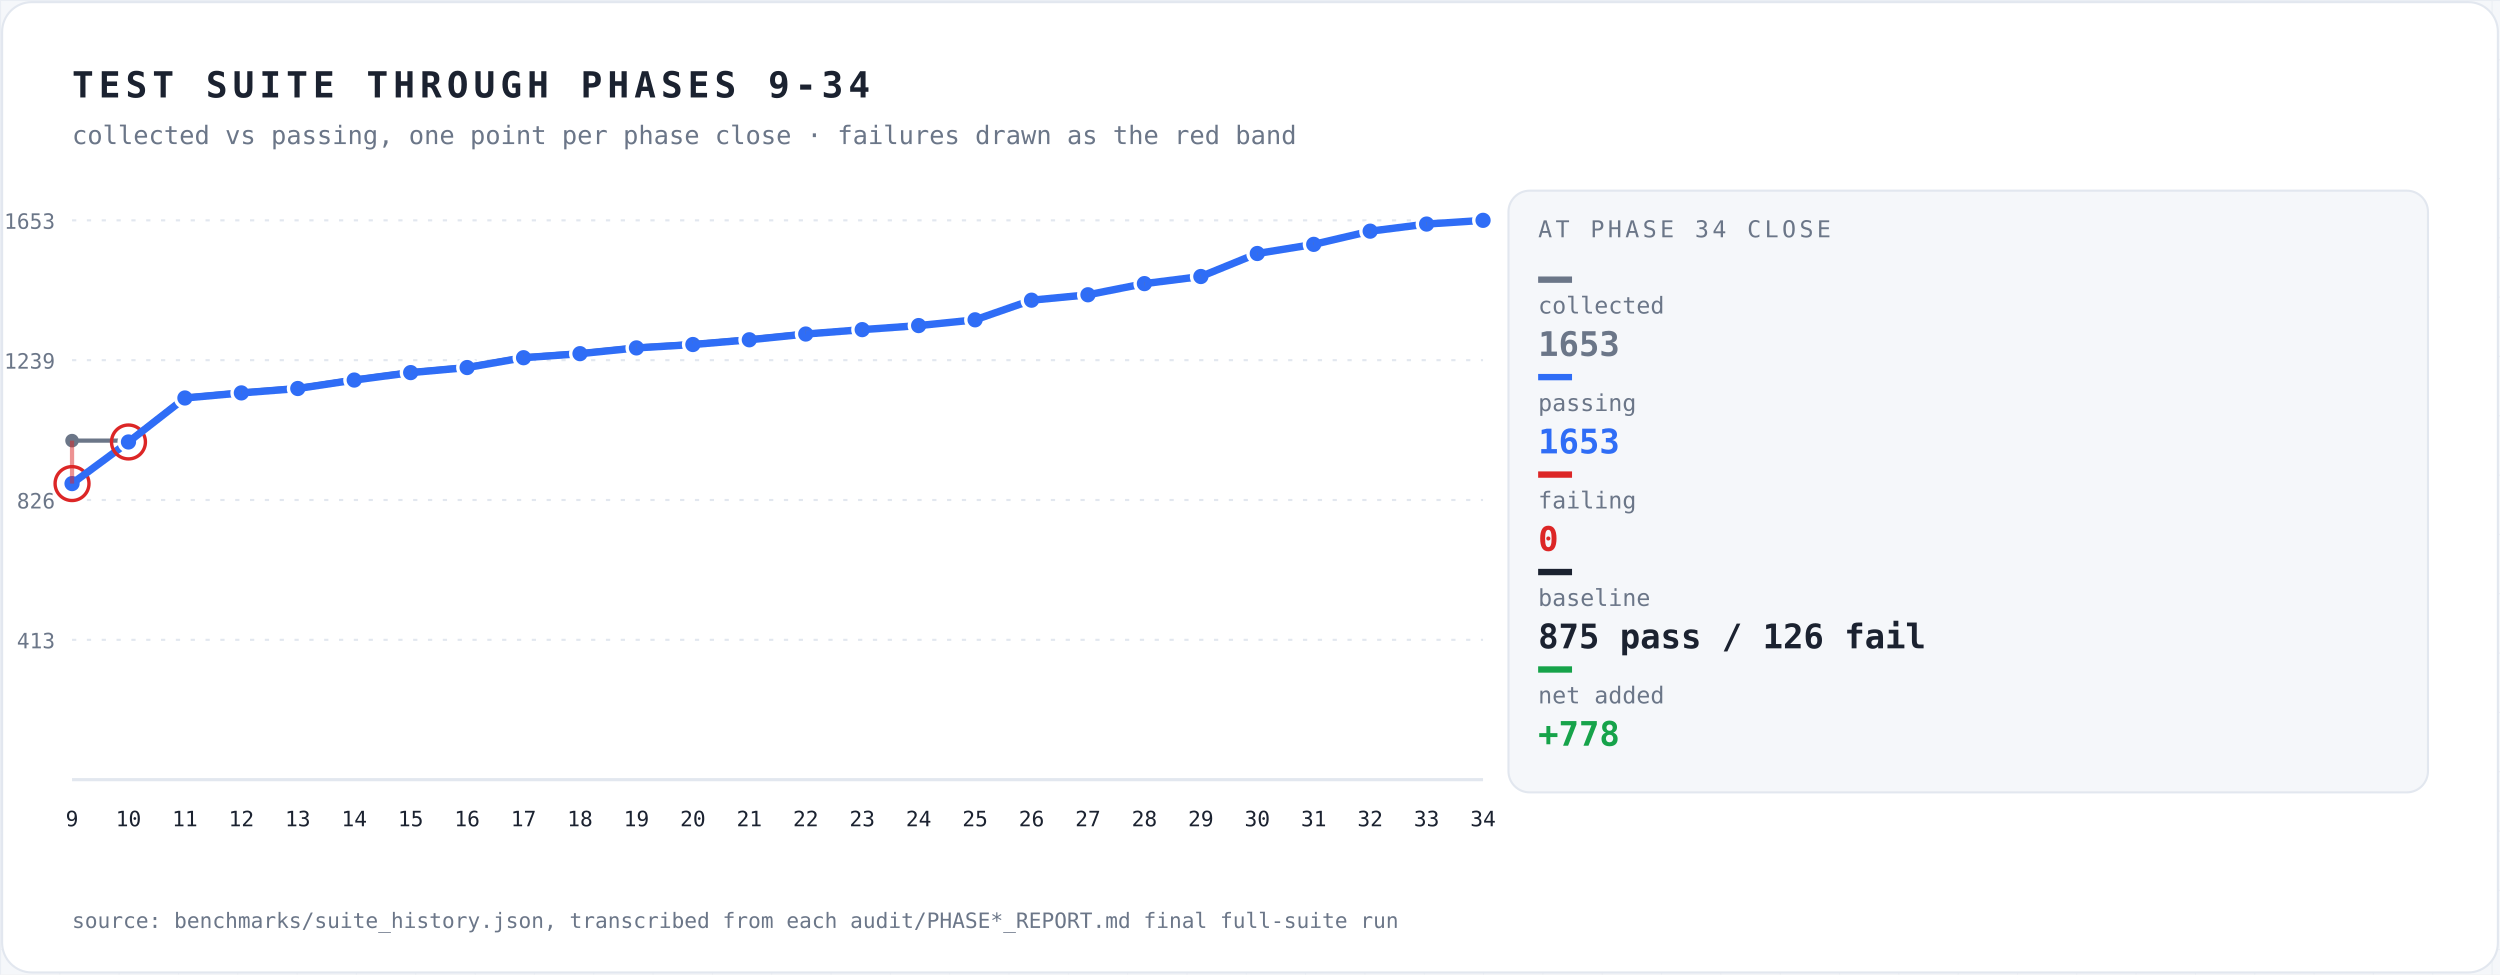
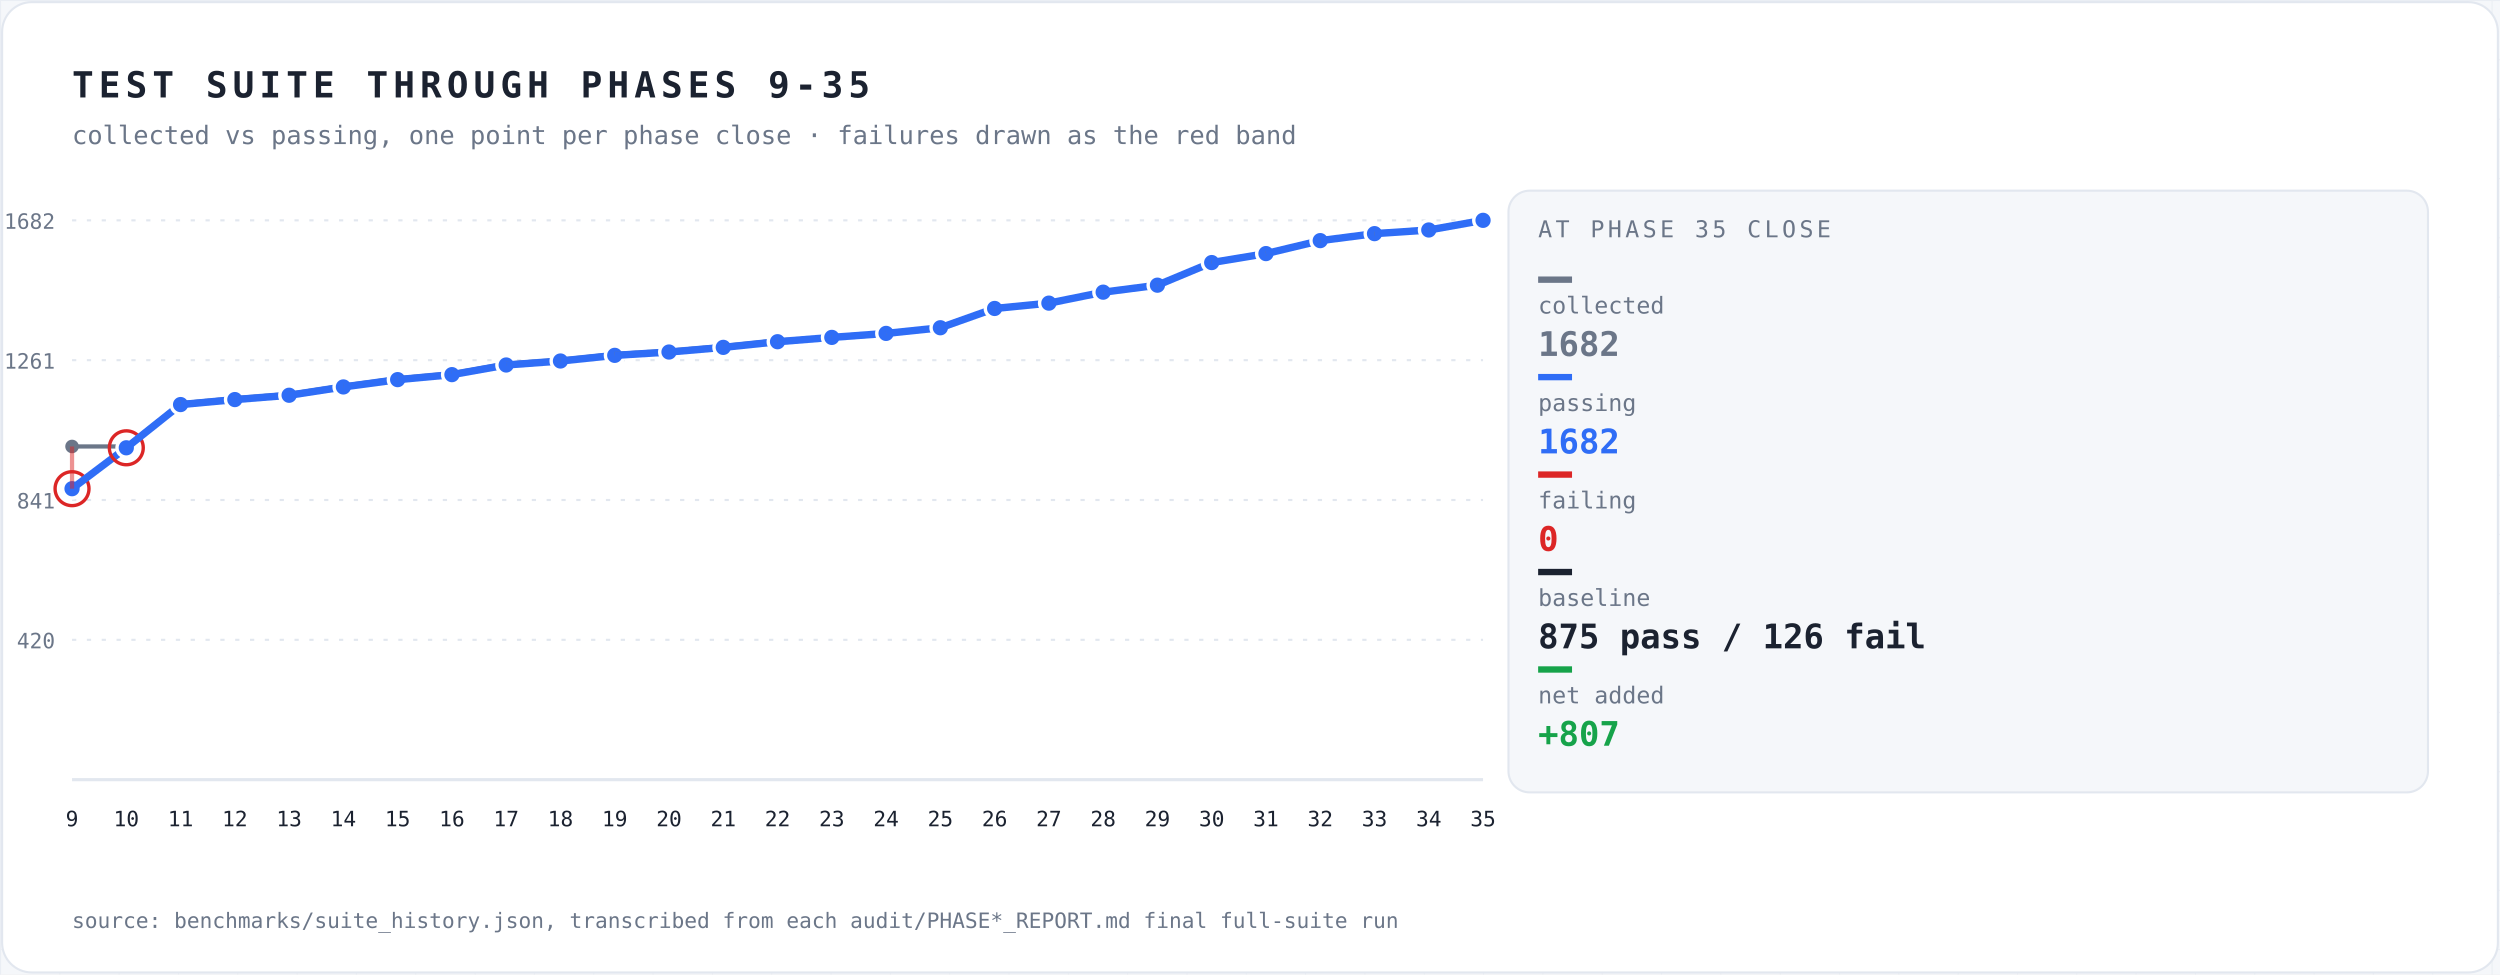
- <svg xmlns="http://www.w3.org/2000/svg" width="1180" height="460" viewBox="0 0 1180 460" role="img" aria-label="TEST SUITE THROUGH PHASES 9-34: collected vs passing, one point per phase close · failures drawn as the red band">
+ <svg xmlns="http://www.w3.org/2000/svg" width="1180" height="460" viewBox="0 0 1180 460" role="img" aria-label="TEST SUITE THROUGH PHASES 9-35: collected vs passing, one point per phase close · failures drawn as the red band">
  <defs>
    <pattern id="grid" width="28" height="28" patternUnits="userSpaceOnUse">
      <path d="M28 0H0v28" fill="none" stroke="#e2e7ef" stroke-width="1" />
    </pattern>
  </defs>
  <rect width="100%" height="100%" fill="#f5f7fa" />
  <rect width="100%" height="100%" fill="url(#grid)" opacity=".55" />
  <rect x="1" y="1" width="1178" height="458" rx="14" fill="#ffffff" stroke="#e2e7ef" />
-   <text x="34" y="46" font-family="ui-monospace, 'SF Mono', Menlo, Consolas, monospace" font-size="17" font-weight="700" letter-spacing="2.4" fill="#1b2230">TEST SUITE THROUGH PHASES 9-34</text>
+   <text x="34" y="46" font-family="ui-monospace, 'SF Mono', Menlo, Consolas, monospace" font-size="17" font-weight="700" letter-spacing="2.4" fill="#1b2230">TEST SUITE THROUGH PHASES 9-35</text>
  <text x="34" y="68" font-family="ui-monospace, 'SF Mono', Menlo, Consolas, monospace" font-size="12" fill="#6b7688">collected vs passing, one point per phase close · failures drawn as the red band</text>
  <line x1="34" y1="368" x2="700" y2="368" stroke="#e2e7ef" stroke-width="1.5" />
  <line x1="34" y1="302.0" x2="700" y2="302.0" stroke="#e2e7ef" stroke-dasharray="2 5" />
-   <text x="26" y="306.0" text-anchor="end" font-family="ui-monospace, 'SF Mono', Menlo, Consolas, monospace" font-size="10" fill="#6b7688">413</text>
+   <text x="26" y="306.0" text-anchor="end" font-family="ui-monospace, 'SF Mono', Menlo, Consolas, monospace" font-size="10" fill="#6b7688">420</text>
  <line x1="34" y1="236.0" x2="700" y2="236.0" stroke="#e2e7ef" stroke-dasharray="2 5" />
-   <text x="26" y="240.0" text-anchor="end" font-family="ui-monospace, 'SF Mono', Menlo, Consolas, monospace" font-size="10" fill="#6b7688">826</text>
+   <text x="26" y="240.0" text-anchor="end" font-family="ui-monospace, 'SF Mono', Menlo, Consolas, monospace" font-size="10" fill="#6b7688">841</text>
  <line x1="34" y1="170.0" x2="700" y2="170.0" stroke="#e2e7ef" stroke-dasharray="2 5" />
-   <text x="26" y="174.0" text-anchor="end" font-family="ui-monospace, 'SF Mono', Menlo, Consolas, monospace" font-size="10" fill="#6b7688">1239</text>
+   <text x="26" y="174.0" text-anchor="end" font-family="ui-monospace, 'SF Mono', Menlo, Consolas, monospace" font-size="10" fill="#6b7688">1261</text>
  <line x1="34" y1="104.0" x2="700" y2="104.0" stroke="#e2e7ef" stroke-dasharray="2 5" />
-   <text x="26" y="108.0" text-anchor="end" font-family="ui-monospace, 'SF Mono', Menlo, Consolas, monospace" font-size="10" fill="#6b7688">1653</text>
-   <circle cx="34.0" cy="207.971" r="3.2" fill="#6b7688" />
-   <circle cx="34.0" cy="228.254" r="4.4" fill="#2f6df6" stroke="#ffffff" stroke-width="1.6" />
-   <circle cx="34.0" cy="228.254" r="8" fill="none" stroke="#dc2626" stroke-width="1.6" />
+   <text x="26" y="108.0" text-anchor="end" font-family="ui-monospace, 'SF Mono', Menlo, Consolas, monospace" font-size="10" fill="#6b7688">1682</text>
+   <circle cx="34.0" cy="210.73" r="3.2" fill="#6b7688" />
+   <circle cx="34.0" cy="230.663" r="4.4" fill="#2f6df6" stroke="#ffffff" stroke-width="1.6" />
+   <circle cx="34.0" cy="230.663" r="8" fill="none" stroke="#dc2626" stroke-width="1.6" />
  <text x="34.0" y="390" text-anchor="middle" font-family="ui-monospace, 'SF Mono', Menlo, Consolas, monospace" font-size="10" fill="#1b2230">9</text>
-   <line x1="34.0" y1="207.971" x2="60.64" y2="207.971" stroke="#6b7688" stroke-width="2" />
-   <line x1="34.0" y1="228.254" x2="60.64" y2="208.61" stroke="#2f6df6" stroke-width="3.5" />
-   <line x1="34.0" y1="207.971" x2="34.0" y2="228.254" stroke="#dc2626" stroke-width="2" opacity=".5" />
-   <circle cx="60.64" cy="207.971" r="3.2" fill="#6b7688" />
-   <circle cx="60.64" cy="208.61" r="4.4" fill="#2f6df6" stroke="#ffffff" stroke-width="1.6" />
-   <circle cx="60.64" cy="208.61" r="8" fill="none" stroke="#dc2626" stroke-width="1.6" />
-   <text x="60.64" y="390" text-anchor="middle" font-family="ui-monospace, 'SF Mono', Menlo, Consolas, monospace" font-size="10" fill="#1b2230">10</text>
-   <line x1="60.64" y1="207.971" x2="87.28" y2="187.209" stroke="#6b7688" stroke-width="2" />
-   <line x1="60.64" y1="208.61" x2="87.28" y2="187.848" stroke="#2f6df6" stroke-width="3.5" />
-   <circle cx="87.28" cy="187.209" r="3.2" fill="#6b7688" />
-   <circle cx="87.28" cy="187.848" r="4.4" fill="#2f6df6" stroke="#ffffff" stroke-width="1.6" />
-   <text x="87.28" y="390" text-anchor="middle" font-family="ui-monospace, 'SF Mono', Menlo, Consolas, monospace" font-size="10" fill="#1b2230">11</text>
-   <line x1="87.28" y1="187.209" x2="113.92" y2="184.813" stroke="#6b7688" stroke-width="2" />
-   <line x1="87.28" y1="187.848" x2="113.92" y2="185.452" stroke="#2f6df6" stroke-width="3.5" />
-   <circle cx="113.92" cy="184.813" r="3.2" fill="#6b7688" />
-   <circle cx="113.92" cy="185.452" r="4.4" fill="#2f6df6" stroke="#ffffff" stroke-width="1.6" />
-   <text x="113.92" y="390" text-anchor="middle" font-family="ui-monospace, 'SF Mono', Menlo, Consolas, monospace" font-size="10" fill="#1b2230">12</text>
-   <line x1="113.92" y1="184.813" x2="140.56" y2="182.737" stroke="#6b7688" stroke-width="2" />
-   <line x1="113.92" y1="185.452" x2="140.56" y2="183.376" stroke="#2f6df6" stroke-width="3.5" />
-   <circle cx="140.56" cy="182.737" r="3.2" fill="#6b7688" />
-   <circle cx="140.56" cy="183.376" r="4.4" fill="#2f6df6" stroke="#ffffff" stroke-width="1.6" />
-   <text x="140.56" y="390" text-anchor="middle" font-family="ui-monospace, 'SF Mono', Menlo, Consolas, monospace" font-size="10" fill="#1b2230">13</text>
-   <line x1="140.56" y1="182.737" x2="167.2" y2="178.744" stroke="#6b7688" stroke-width="2" />
-   <line x1="140.56" y1="183.376" x2="167.2" y2="179.383" stroke="#2f6df6" stroke-width="3.5" />
-   <circle cx="167.2" cy="178.744" r="3.2" fill="#6b7688" />
-   <circle cx="167.2" cy="179.383" r="4.4" fill="#2f6df6" stroke="#ffffff" stroke-width="1.6" />
-   <text x="167.2" y="390" text-anchor="middle" font-family="ui-monospace, 'SF Mono', Menlo, Consolas, monospace" font-size="10" fill="#1b2230">14</text>
-   <line x1="167.2" y1="178.744" x2="193.84" y2="175.23" stroke="#6b7688" stroke-width="2" />
-   <line x1="167.2" y1="179.383" x2="193.84" y2="175.869" stroke="#2f6df6" stroke-width="3.5" />
-   <circle cx="193.84" cy="175.23" r="3.2" fill="#6b7688" />
-   <circle cx="193.84" cy="175.869" r="4.4" fill="#2f6df6" stroke="#ffffff" stroke-width="1.6" />
-   <text x="193.84" y="390" text-anchor="middle" font-family="ui-monospace, 'SF Mono', Menlo, Consolas, monospace" font-size="10" fill="#1b2230">15</text>
-   <line x1="193.84" y1="175.23" x2="220.48" y2="172.835" stroke="#6b7688" stroke-width="2" />
-   <line x1="193.84" y1="175.869" x2="220.48" y2="173.474" stroke="#2f6df6" stroke-width="3.5" />
-   <circle cx="220.48" cy="172.835" r="3.2" fill="#6b7688" />
-   <circle cx="220.48" cy="173.474" r="4.4" fill="#2f6df6" stroke="#ffffff" stroke-width="1.6" />
-   <text x="220.48" y="390" text-anchor="middle" font-family="ui-monospace, 'SF Mono', Menlo, Consolas, monospace" font-size="10" fill="#1b2230">16</text>
-   <line x1="220.48" y1="172.835" x2="247.12" y2="168.203" stroke="#6b7688" stroke-width="2" />
-   <line x1="220.48" y1="173.474" x2="247.12" y2="168.842" stroke="#2f6df6" stroke-width="3.5" />
-   <circle cx="247.12" cy="168.203" r="3.2" fill="#6b7688" />
-   <circle cx="247.12" cy="168.842" r="4.4" fill="#2f6df6" stroke="#ffffff" stroke-width="1.6" />
-   <text x="247.12" y="390" text-anchor="middle" font-family="ui-monospace, 'SF Mono', Menlo, Consolas, monospace" font-size="10" fill="#1b2230">17</text>
-   <line x1="247.12" y1="168.203" x2="273.76" y2="166.287" stroke="#6b7688" stroke-width="2" />
-   <line x1="247.12" y1="168.842" x2="273.76" y2="166.926" stroke="#2f6df6" stroke-width="3.5" />
-   <circle cx="273.76" cy="166.287" r="3.2" fill="#6b7688" />
-   <circle cx="273.76" cy="166.926" r="4.4" fill="#2f6df6" stroke="#ffffff" stroke-width="1.6" />
-   <text x="273.76" y="390" text-anchor="middle" font-family="ui-monospace, 'SF Mono', Menlo, Consolas, monospace" font-size="10" fill="#1b2230">18</text>
-   <line x1="273.76" y1="166.287" x2="300.4" y2="163.572" stroke="#6b7688" stroke-width="2" />
-   <line x1="273.76" y1="166.926" x2="300.4" y2="164.211" stroke="#2f6df6" stroke-width="3.5" />
-   <circle cx="300.4" cy="163.572" r="3.2" fill="#6b7688" />
-   <circle cx="300.4" cy="164.211" r="4.4" fill="#2f6df6" stroke="#ffffff" stroke-width="1.6" />
-   <text x="300.4" y="390" text-anchor="middle" font-family="ui-monospace, 'SF Mono', Menlo, Consolas, monospace" font-size="10" fill="#1b2230">19</text>
-   <line x1="300.4" y1="163.572" x2="327.04" y2="161.975" stroke="#6b7688" stroke-width="2" />
-   <line x1="300.4" y1="164.211" x2="327.04" y2="162.613" stroke="#2f6df6" stroke-width="3.5" />
-   <circle cx="327.04" cy="161.975" r="3.2" fill="#6b7688" />
-   <circle cx="327.04" cy="162.613" r="4.4" fill="#2f6df6" stroke="#ffffff" stroke-width="1.6" />
-   <text x="327.04" y="390" text-anchor="middle" font-family="ui-monospace, 'SF Mono', Menlo, Consolas, monospace" font-size="10" fill="#1b2230">20</text>
-   <line x1="327.04" y1="161.975" x2="353.68" y2="159.739" stroke="#6b7688" stroke-width="2" />
-   <line x1="327.04" y1="162.613" x2="353.68" y2="160.377" stroke="#2f6df6" stroke-width="3.5" />
-   <circle cx="353.68" cy="159.739" r="3.2" fill="#6b7688" />
-   <circle cx="353.68" cy="160.377" r="4.4" fill="#2f6df6" stroke="#ffffff" stroke-width="1.6" />
-   <text x="353.68" y="390" text-anchor="middle" font-family="ui-monospace, 'SF Mono', Menlo, Consolas, monospace" font-size="10" fill="#1b2230">21</text>
-   <line x1="353.68" y1="159.739" x2="380.32" y2="157.024" stroke="#6b7688" stroke-width="2" />
-   <line x1="353.68" y1="160.377" x2="380.32" y2="157.662" stroke="#2f6df6" stroke-width="3.5" />
-   <circle cx="380.32" cy="157.024" r="3.2" fill="#6b7688" />
-   <circle cx="380.32" cy="157.662" r="4.4" fill="#2f6df6" stroke="#ffffff" stroke-width="1.6" />
-   <text x="380.32" y="390" text-anchor="middle" font-family="ui-monospace, 'SF Mono', Menlo, Consolas, monospace" font-size="10" fill="#1b2230">22</text>
-   <line x1="380.32" y1="157.024" x2="406.96" y2="155.426" stroke="#6b7688" stroke-width="2" />
-   <line x1="380.32" y1="157.662" x2="406.96" y2="155.586" stroke="#2f6df6" stroke-width="3.5" />
-   <circle cx="406.96" cy="155.426" r="3.2" fill="#6b7688" />
-   <circle cx="406.96" cy="155.586" r="4.4" fill="#2f6df6" stroke="#ffffff" stroke-width="1.6" />
-   <text x="406.96" y="390" text-anchor="middle" font-family="ui-monospace, 'SF Mono', Menlo, Consolas, monospace" font-size="10" fill="#1b2230">23</text>
-   <line x1="406.96" y1="155.426" x2="433.6" y2="153.51" stroke="#6b7688" stroke-width="2" />
-   <line x1="406.96" y1="155.586" x2="433.6" y2="153.67" stroke="#2f6df6" stroke-width="3.5" />
-   <circle cx="433.6" cy="153.51" r="3.2" fill="#6b7688" />
-   <circle cx="433.6" cy="153.67" r="4.4" fill="#2f6df6" stroke="#ffffff" stroke-width="1.6" />
-   <text x="433.6" y="390" text-anchor="middle" font-family="ui-monospace, 'SF Mono', Menlo, Consolas, monospace" font-size="10" fill="#1b2230">24</text>
-   <line x1="433.6" y1="153.51" x2="460.24" y2="150.795" stroke="#6b7688" stroke-width="2" />
-   <line x1="433.6" y1="153.67" x2="460.24" y2="150.955" stroke="#2f6df6" stroke-width="3.5" />
-   <circle cx="460.24" cy="150.795" r="3.2" fill="#6b7688" />
-   <circle cx="460.24" cy="150.955" r="4.4" fill="#2f6df6" stroke="#ffffff" stroke-width="1.6" />
-   <text x="460.24" y="390" text-anchor="middle" font-family="ui-monospace, 'SF Mono', Menlo, Consolas, monospace" font-size="10" fill="#1b2230">25</text>
-   <line x1="460.24" y1="150.795" x2="486.88" y2="141.691" stroke="#6b7688" stroke-width="2" />
-   <line x1="460.24" y1="150.955" x2="486.88" y2="141.691" stroke="#2f6df6" stroke-width="3.5" />
-   <circle cx="486.88" cy="141.691" r="3.2" fill="#6b7688" />
-   <circle cx="486.88" cy="141.691" r="4.4" fill="#2f6df6" stroke="#ffffff" stroke-width="1.6" />
-   <text x="486.88" y="390" text-anchor="middle" font-family="ui-monospace, 'SF Mono', Menlo, Consolas, monospace" font-size="10" fill="#1b2230">26</text>
-   <line x1="486.88" y1="141.691" x2="513.52" y2="139.136" stroke="#6b7688" stroke-width="2" />
-   <line x1="486.88" y1="141.691" x2="513.52" y2="139.136" stroke="#2f6df6" stroke-width="3.5" />
-   <circle cx="513.52" cy="139.136" r="3.2" fill="#6b7688" />
-   <circle cx="513.52" cy="139.136" r="4.4" fill="#2f6df6" stroke="#ffffff" stroke-width="1.6" />
-   <text x="513.52" y="390" text-anchor="middle" font-family="ui-monospace, 'SF Mono', Menlo, Consolas, monospace" font-size="10" fill="#1b2230">27</text>
-   <line x1="513.52" y1="139.136" x2="540.16" y2="133.866" stroke="#6b7688" stroke-width="2" />
-   <line x1="513.52" y1="139.136" x2="540.16" y2="133.866" stroke="#2f6df6" stroke-width="3.5" />
-   <circle cx="540.16" cy="133.866" r="3.2" fill="#6b7688" />
-   <circle cx="540.16" cy="133.866" r="4.4" fill="#2f6df6" stroke="#ffffff" stroke-width="1.6" />
-   <text x="540.16" y="390" text-anchor="middle" font-family="ui-monospace, 'SF Mono', Menlo, Consolas, monospace" font-size="10" fill="#1b2230">28</text>
-   <line x1="540.16" y1="133.866" x2="566.8" y2="130.512" stroke="#6b7688" stroke-width="2" />
-   <line x1="540.16" y1="133.866" x2="566.8" y2="130.512" stroke="#2f6df6" stroke-width="3.5" />
-   <circle cx="566.8" cy="130.512" r="3.2" fill="#6b7688" />
-   <circle cx="566.8" cy="130.512" r="4.4" fill="#2f6df6" stroke="#ffffff" stroke-width="1.6" />
-   <text x="566.8" y="390" text-anchor="middle" font-family="ui-monospace, 'SF Mono', Menlo, Consolas, monospace" font-size="10" fill="#1b2230">29</text>
-   <line x1="566.8" y1="130.512" x2="593.44" y2="119.652" stroke="#6b7688" stroke-width="2" />
-   <line x1="566.8" y1="130.512" x2="593.44" y2="119.652" stroke="#2f6df6" stroke-width="3.5" />
-   <circle cx="593.44" cy="119.652" r="3.2" fill="#6b7688" />
-   <circle cx="593.44" cy="119.652" r="4.4" fill="#2f6df6" stroke="#ffffff" stroke-width="1.6" />
-   <text x="593.44" y="390" text-anchor="middle" font-family="ui-monospace, 'SF Mono', Menlo, Consolas, monospace" font-size="10" fill="#1b2230">30</text>
-   <line x1="593.44" y1="119.652" x2="620.08" y2="115.339" stroke="#6b7688" stroke-width="2" />
-   <line x1="593.44" y1="119.652" x2="620.08" y2="115.339" stroke="#2f6df6" stroke-width="3.5" />
-   <circle cx="620.08" cy="115.339" r="3.2" fill="#6b7688" />
-   <circle cx="620.08" cy="115.339" r="4.4" fill="#2f6df6" stroke="#ffffff" stroke-width="1.6" />
-   <text x="620.08" y="390" text-anchor="middle" font-family="ui-monospace, 'SF Mono', Menlo, Consolas, monospace" font-size="10" fill="#1b2230">31</text>
-   <line x1="620.08" y1="115.339" x2="646.72" y2="109.111" stroke="#6b7688" stroke-width="2" />
-   <line x1="620.08" y1="115.339" x2="646.72" y2="109.111" stroke="#2f6df6" stroke-width="3.5" />
-   <circle cx="646.72" cy="109.111" r="3.2" fill="#6b7688" />
-   <circle cx="646.72" cy="109.111" r="4.4" fill="#2f6df6" stroke="#ffffff" stroke-width="1.6" />
-   <text x="646.72" y="390" text-anchor="middle" font-family="ui-monospace, 'SF Mono', Menlo, Consolas, monospace" font-size="10" fill="#1b2230">32</text>
-   <line x1="646.72" y1="109.111" x2="673.36" y2="105.757" stroke="#6b7688" stroke-width="2" />
-   <line x1="646.72" y1="109.111" x2="673.36" y2="105.757" stroke="#2f6df6" stroke-width="3.5" />
-   <circle cx="673.36" cy="105.757" r="3.2" fill="#6b7688" />
-   <circle cx="673.36" cy="105.757" r="4.4" fill="#2f6df6" stroke="#ffffff" stroke-width="1.6" />
-   <text x="673.36" y="390" text-anchor="middle" font-family="ui-monospace, 'SF Mono', Menlo, Consolas, monospace" font-size="10" fill="#1b2230">33</text>
-   <line x1="673.36" y1="105.757" x2="700.0" y2="104.0" stroke="#6b7688" stroke-width="2" />
-   <line x1="673.36" y1="105.757" x2="700.0" y2="104.0" stroke="#2f6df6" stroke-width="3.5" />
+   <line x1="34.0" y1="210.73" x2="59.615" y2="210.73" stroke="#6b7688" stroke-width="2" />
+   <line x1="34.0" y1="230.663" x2="59.615" y2="211.358" stroke="#2f6df6" stroke-width="3.5" />
+   <line x1="34.0" y1="210.73" x2="34.0" y2="230.663" stroke="#dc2626" stroke-width="2" opacity=".5" />
+   <circle cx="59.615" cy="210.73" r="3.2" fill="#6b7688" />
+   <circle cx="59.615" cy="211.358" r="4.4" fill="#2f6df6" stroke="#ffffff" stroke-width="1.6" />
+   <circle cx="59.615" cy="211.358" r="8" fill="none" stroke="#dc2626" stroke-width="1.6" />
+   <text x="59.615" y="390" text-anchor="middle" font-family="ui-monospace, 'SF Mono', Menlo, Consolas, monospace" font-size="10" fill="#1b2230">10</text>
+   <line x1="59.615" y1="210.73" x2="85.231" y2="190.326" stroke="#6b7688" stroke-width="2" />
+   <line x1="59.615" y1="211.358" x2="85.231" y2="190.954" stroke="#2f6df6" stroke-width="3.5" />
+   <circle cx="85.231" cy="190.326" r="3.2" fill="#6b7688" />
+   <circle cx="85.231" cy="190.954" r="4.4" fill="#2f6df6" stroke="#ffffff" stroke-width="1.6" />
+   <text x="85.231" y="390" text-anchor="middle" font-family="ui-monospace, 'SF Mono', Menlo, Consolas, monospace" font-size="10" fill="#1b2230">11</text>
+   <line x1="85.231" y1="190.326" x2="110.846" y2="187.971" stroke="#6b7688" stroke-width="2" />
+   <line x1="85.231" y1="190.954" x2="110.846" y2="188.599" stroke="#2f6df6" stroke-width="3.5" />
+   <circle cx="110.846" cy="187.971" r="3.2" fill="#6b7688" />
+   <circle cx="110.846" cy="188.599" r="4.4" fill="#2f6df6" stroke="#ffffff" stroke-width="1.6" />
+   <text x="110.846" y="390" text-anchor="middle" font-family="ui-monospace, 'SF Mono', Menlo, Consolas, monospace" font-size="10" fill="#1b2230">12</text>
+   <line x1="110.846" y1="187.971" x2="136.462" y2="185.931" stroke="#6b7688" stroke-width="2" />
+   <line x1="110.846" y1="188.599" x2="136.462" y2="186.559" stroke="#2f6df6" stroke-width="3.5" />
+   <circle cx="136.462" cy="185.931" r="3.2" fill="#6b7688" />
+   <circle cx="136.462" cy="186.559" r="4.4" fill="#2f6df6" stroke="#ffffff" stroke-width="1.6" />
+   <text x="136.462" y="390" text-anchor="middle" font-family="ui-monospace, 'SF Mono', Menlo, Consolas, monospace" font-size="10" fill="#1b2230">13</text>
+   <line x1="136.462" y1="185.931" x2="162.077" y2="182.007" stroke="#6b7688" stroke-width="2" />
+   <line x1="136.462" y1="186.559" x2="162.077" y2="182.635" stroke="#2f6df6" stroke-width="3.5" />
+   <circle cx="162.077" cy="182.007" r="3.2" fill="#6b7688" />
+   <circle cx="162.077" cy="182.635" r="4.4" fill="#2f6df6" stroke="#ffffff" stroke-width="1.6" />
+   <text x="162.077" y="390" text-anchor="middle" font-family="ui-monospace, 'SF Mono', Menlo, Consolas, monospace" font-size="10" fill="#1b2230">14</text>
+   <line x1="162.077" y1="182.007" x2="187.692" y2="178.554" stroke="#6b7688" stroke-width="2" />
+   <line x1="162.077" y1="182.635" x2="187.692" y2="179.182" stroke="#2f6df6" stroke-width="3.5" />
+   <circle cx="187.692" cy="178.554" r="3.2" fill="#6b7688" />
+   <circle cx="187.692" cy="179.182" r="4.4" fill="#2f6df6" stroke="#ffffff" stroke-width="1.6" />
+   <text x="187.692" y="390" text-anchor="middle" font-family="ui-monospace, 'SF Mono', Menlo, Consolas, monospace" font-size="10" fill="#1b2230">15</text>
+   <line x1="187.692" y1="178.554" x2="213.308" y2="176.2" stroke="#6b7688" stroke-width="2" />
+   <line x1="187.692" y1="179.182" x2="213.308" y2="176.828" stroke="#2f6df6" stroke-width="3.5" />
+   <circle cx="213.308" cy="176.2" r="3.2" fill="#6b7688" />
+   <circle cx="213.308" cy="176.828" r="4.4" fill="#2f6df6" stroke="#ffffff" stroke-width="1.6" />
+   <text x="213.308" y="390" text-anchor="middle" font-family="ui-monospace, 'SF Mono', Menlo, Consolas, monospace" font-size="10" fill="#1b2230">16</text>
+   <line x1="213.308" y1="176.2" x2="238.923" y2="171.648" stroke="#6b7688" stroke-width="2" />
+   <line x1="213.308" y1="176.828" x2="238.923" y2="172.276" stroke="#2f6df6" stroke-width="3.5" />
+   <circle cx="238.923" cy="171.648" r="3.2" fill="#6b7688" />
+   <circle cx="238.923" cy="172.276" r="4.4" fill="#2f6df6" stroke="#ffffff" stroke-width="1.6" />
+   <text x="238.923" y="390" text-anchor="middle" font-family="ui-monospace, 'SF Mono', Menlo, Consolas, monospace" font-size="10" fill="#1b2230">17</text>
+   <line x1="238.923" y1="171.648" x2="264.538" y2="169.765" stroke="#6b7688" stroke-width="2" />
+   <line x1="238.923" y1="172.276" x2="264.538" y2="170.392" stroke="#2f6df6" stroke-width="3.5" />
+   <circle cx="264.538" cy="169.765" r="3.2" fill="#6b7688" />
+   <circle cx="264.538" cy="170.392" r="4.4" fill="#2f6df6" stroke="#ffffff" stroke-width="1.6" />
+   <text x="264.538" y="390" text-anchor="middle" font-family="ui-monospace, 'SF Mono', Menlo, Consolas, monospace" font-size="10" fill="#1b2230">18</text>
+   <line x1="264.538" y1="169.765" x2="290.154" y2="167.096" stroke="#6b7688" stroke-width="2" />
+   <line x1="264.538" y1="170.392" x2="290.154" y2="167.724" stroke="#2f6df6" stroke-width="3.5" />
+   <circle cx="290.154" cy="167.096" r="3.2" fill="#6b7688" />
+   <circle cx="290.154" cy="167.724" r="4.4" fill="#2f6df6" stroke="#ffffff" stroke-width="1.6" />
+   <text x="290.154" y="390" text-anchor="middle" font-family="ui-monospace, 'SF Mono', Menlo, Consolas, monospace" font-size="10" fill="#1b2230">19</text>
+   <line x1="290.154" y1="167.096" x2="315.769" y2="165.527" stroke="#6b7688" stroke-width="2" />
+   <line x1="290.154" y1="167.724" x2="315.769" y2="166.155" stroke="#2f6df6" stroke-width="3.5" />
+   <circle cx="315.769" cy="165.527" r="3.2" fill="#6b7688" />
+   <circle cx="315.769" cy="166.155" r="4.4" fill="#2f6df6" stroke="#ffffff" stroke-width="1.6" />
+   <text x="315.769" y="390" text-anchor="middle" font-family="ui-monospace, 'SF Mono', Menlo, Consolas, monospace" font-size="10" fill="#1b2230">20</text>
+   <line x1="315.769" y1="165.527" x2="341.385" y2="163.329" stroke="#6b7688" stroke-width="2" />
+   <line x1="315.769" y1="166.155" x2="341.385" y2="163.957" stroke="#2f6df6" stroke-width="3.5" />
+   <circle cx="341.385" cy="163.329" r="3.2" fill="#6b7688" />
+   <circle cx="341.385" cy="163.957" r="4.4" fill="#2f6df6" stroke="#ffffff" stroke-width="1.6" />
+   <text x="341.385" y="390" text-anchor="middle" font-family="ui-monospace, 'SF Mono', Menlo, Consolas, monospace" font-size="10" fill="#1b2230">21</text>
+   <line x1="341.385" y1="163.329" x2="367.0" y2="160.661" stroke="#6b7688" stroke-width="2" />
+   <line x1="341.385" y1="163.957" x2="367.0" y2="161.289" stroke="#2f6df6" stroke-width="3.5" />
+   <circle cx="367.0" cy="160.661" r="3.2" fill="#6b7688" />
+   <circle cx="367.0" cy="161.289" r="4.4" fill="#2f6df6" stroke="#ffffff" stroke-width="1.6" />
+   <text x="367.0" y="390" text-anchor="middle" font-family="ui-monospace, 'SF Mono', Menlo, Consolas, monospace" font-size="10" fill="#1b2230">22</text>
+   <line x1="367.0" y1="160.661" x2="392.615" y2="159.092" stroke="#6b7688" stroke-width="2" />
+   <line x1="367.0" y1="161.289" x2="392.615" y2="159.249" stroke="#2f6df6" stroke-width="3.5" />
+   <circle cx="392.615" cy="159.092" r="3.2" fill="#6b7688" />
+   <circle cx="392.615" cy="159.249" r="4.4" fill="#2f6df6" stroke="#ffffff" stroke-width="1.6" />
+   <text x="392.615" y="390" text-anchor="middle" font-family="ui-monospace, 'SF Mono', Menlo, Consolas, monospace" font-size="10" fill="#1b2230">23</text>
+   <line x1="392.615" y1="159.092" x2="418.231" y2="157.208" stroke="#6b7688" stroke-width="2" />
+   <line x1="392.615" y1="159.249" x2="418.231" y2="157.365" stroke="#2f6df6" stroke-width="3.5" />
+   <circle cx="418.231" cy="157.208" r="3.2" fill="#6b7688" />
+   <circle cx="418.231" cy="157.365" r="4.4" fill="#2f6df6" stroke="#ffffff" stroke-width="1.6" />
+   <text x="418.231" y="390" text-anchor="middle" font-family="ui-monospace, 'SF Mono', Menlo, Consolas, monospace" font-size="10" fill="#1b2230">24</text>
+   <line x1="418.231" y1="157.208" x2="443.846" y2="154.54" stroke="#6b7688" stroke-width="2" />
+   <line x1="418.231" y1="157.365" x2="443.846" y2="154.697" stroke="#2f6df6" stroke-width="3.5" />
+   <circle cx="443.846" cy="154.54" r="3.2" fill="#6b7688" />
+   <circle cx="443.846" cy="154.697" r="4.4" fill="#2f6df6" stroke="#ffffff" stroke-width="1.6" />
+   <text x="443.846" y="390" text-anchor="middle" font-family="ui-monospace, 'SF Mono', Menlo, Consolas, monospace" font-size="10" fill="#1b2230">25</text>
+   <line x1="443.846" y1="154.54" x2="469.462" y2="145.593" stroke="#6b7688" stroke-width="2" />
+   <line x1="443.846" y1="154.697" x2="469.462" y2="145.593" stroke="#2f6df6" stroke-width="3.5" />
+   <circle cx="469.462" cy="145.593" r="3.2" fill="#6b7688" />
+   <circle cx="469.462" cy="145.593" r="4.4" fill="#2f6df6" stroke="#ffffff" stroke-width="1.6" />
+   <text x="469.462" y="390" text-anchor="middle" font-family="ui-monospace, 'SF Mono', Menlo, Consolas, monospace" font-size="10" fill="#1b2230">26</text>
+   <line x1="469.462" y1="145.593" x2="495.077" y2="143.082" stroke="#6b7688" stroke-width="2" />
+   <line x1="469.462" y1="145.593" x2="495.077" y2="143.082" stroke="#2f6df6" stroke-width="3.5" />
+   <circle cx="495.077" cy="143.082" r="3.2" fill="#6b7688" />
+   <circle cx="495.077" cy="143.082" r="4.4" fill="#2f6df6" stroke="#ffffff" stroke-width="1.6" />
+   <text x="495.077" y="390" text-anchor="middle" font-family="ui-monospace, 'SF Mono', Menlo, Consolas, monospace" font-size="10" fill="#1b2230">27</text>
+   <line x1="495.077" y1="143.082" x2="520.692" y2="137.902" stroke="#6b7688" stroke-width="2" />
+   <line x1="495.077" y1="143.082" x2="520.692" y2="137.902" stroke="#2f6df6" stroke-width="3.5" />
+   <circle cx="520.692" cy="137.902" r="3.2" fill="#6b7688" />
+   <circle cx="520.692" cy="137.902" r="4.4" fill="#2f6df6" stroke="#ffffff" stroke-width="1.6" />
+   <text x="520.692" y="390" text-anchor="middle" font-family="ui-monospace, 'SF Mono', Menlo, Consolas, monospace" font-size="10" fill="#1b2230">28</text>
+   <line x1="520.692" y1="137.902" x2="546.308" y2="134.606" stroke="#6b7688" stroke-width="2" />
+   <line x1="520.692" y1="137.902" x2="546.308" y2="134.606" stroke="#2f6df6" stroke-width="3.5" />
+   <circle cx="546.308" cy="134.606" r="3.2" fill="#6b7688" />
+   <circle cx="546.308" cy="134.606" r="4.4" fill="#2f6df6" stroke="#ffffff" stroke-width="1.6" />
+   <text x="546.308" y="390" text-anchor="middle" font-family="ui-monospace, 'SF Mono', Menlo, Consolas, monospace" font-size="10" fill="#1b2230">29</text>
+   <line x1="546.308" y1="134.606" x2="571.923" y2="123.933" stroke="#6b7688" stroke-width="2" />
+   <line x1="546.308" y1="134.606" x2="571.923" y2="123.933" stroke="#2f6df6" stroke-width="3.5" />
+   <circle cx="571.923" cy="123.933" r="3.2" fill="#6b7688" />
+   <circle cx="571.923" cy="123.933" r="4.4" fill="#2f6df6" stroke="#ffffff" stroke-width="1.6" />
+   <text x="571.923" y="390" text-anchor="middle" font-family="ui-monospace, 'SF Mono', Menlo, Consolas, monospace" font-size="10" fill="#1b2230">30</text>
+   <line x1="571.923" y1="123.933" x2="597.538" y2="119.696" stroke="#6b7688" stroke-width="2" />
+   <line x1="571.923" y1="123.933" x2="597.538" y2="119.696" stroke="#2f6df6" stroke-width="3.5" />
+   <circle cx="597.538" cy="119.696" r="3.2" fill="#6b7688" />
+   <circle cx="597.538" cy="119.696" r="4.4" fill="#2f6df6" stroke="#ffffff" stroke-width="1.6" />
+   <text x="597.538" y="390" text-anchor="middle" font-family="ui-monospace, 'SF Mono', Menlo, Consolas, monospace" font-size="10" fill="#1b2230">31</text>
+   <line x1="597.538" y1="119.696" x2="623.154" y2="113.574" stroke="#6b7688" stroke-width="2" />
+   <line x1="597.538" y1="119.696" x2="623.154" y2="113.574" stroke="#2f6df6" stroke-width="3.5" />
+   <circle cx="623.154" cy="113.574" r="3.2" fill="#6b7688" />
+   <circle cx="623.154" cy="113.574" r="4.4" fill="#2f6df6" stroke="#ffffff" stroke-width="1.6" />
+   <text x="623.154" y="390" text-anchor="middle" font-family="ui-monospace, 'SF Mono', Menlo, Consolas, monospace" font-size="10" fill="#1b2230">32</text>
+   <line x1="623.154" y1="113.574" x2="648.769" y2="110.278" stroke="#6b7688" stroke-width="2" />
+   <line x1="623.154" y1="113.574" x2="648.769" y2="110.278" stroke="#2f6df6" stroke-width="3.5" />
+   <circle cx="648.769" cy="110.278" r="3.2" fill="#6b7688" />
+   <circle cx="648.769" cy="110.278" r="4.4" fill="#2f6df6" stroke="#ffffff" stroke-width="1.6" />
+   <text x="648.769" y="390" text-anchor="middle" font-family="ui-monospace, 'SF Mono', Menlo, Consolas, monospace" font-size="10" fill="#1b2230">33</text>
+   <line x1="648.769" y1="110.278" x2="674.385" y2="108.552" stroke="#6b7688" stroke-width="2" />
+   <line x1="648.769" y1="110.278" x2="674.385" y2="108.552" stroke="#2f6df6" stroke-width="3.5" />
+   <circle cx="674.385" cy="108.552" r="3.2" fill="#6b7688" />
+   <circle cx="674.385" cy="108.552" r="4.4" fill="#2f6df6" stroke="#ffffff" stroke-width="1.6" />
+   <text x="674.385" y="390" text-anchor="middle" font-family="ui-monospace, 'SF Mono', Menlo, Consolas, monospace" font-size="10" fill="#1b2230">34</text>
+   <line x1="674.385" y1="108.552" x2="700.0" y2="104.0" stroke="#6b7688" stroke-width="2" />
+   <line x1="674.385" y1="108.552" x2="700.0" y2="104.0" stroke="#2f6df6" stroke-width="3.5" />
  <circle cx="700.0" cy="104.0" r="3.2" fill="#6b7688" />
  <circle cx="700.0" cy="104.0" r="4.4" fill="#2f6df6" stroke="#ffffff" stroke-width="1.6" />
-   <text x="700.0" y="390" text-anchor="middle" font-family="ui-monospace, 'SF Mono', Menlo, Consolas, monospace" font-size="10" fill="#1b2230">34</text>
+   <text x="700.0" y="390" text-anchor="middle" font-family="ui-monospace, 'SF Mono', Menlo, Consolas, monospace" font-size="10" fill="#1b2230">35</text>
  <rect x="712" y="90" width="434" height="284" rx="10" fill="#f5f7fa" stroke="#e2e7ef" />
-   <text x="726" y="112" font-family="ui-monospace, 'SF Mono', Menlo, Consolas, monospace" font-size="11" letter-spacing="1.6" fill="#6b7688">AT PHASE 34 CLOSE</text>
+   <text x="726" y="112" font-family="ui-monospace, 'SF Mono', Menlo, Consolas, monospace" font-size="11" letter-spacing="1.6" fill="#6b7688">AT PHASE 35 CLOSE</text>
  <line x1="726" y1="132" x2="742" y2="132" stroke="#6b7688" stroke-width="3" />
  <text x="726" y="148" font-family="ui-monospace, 'SF Mono', Menlo, Consolas, monospace" font-size="11" fill="#6b7688">collected</text>
-   <text x="726" y="168" font-family="ui-monospace, 'SF Mono', Menlo, Consolas, monospace" font-size="16" font-weight="700" fill="#6b7688">1653</text>
+   <text x="726" y="168" font-family="ui-monospace, 'SF Mono', Menlo, Consolas, monospace" font-size="16" font-weight="700" fill="#6b7688">1682</text>
  <line x1="726" y1="178" x2="742" y2="178" stroke="#2f6df6" stroke-width="3" />
  <text x="726" y="194" font-family="ui-monospace, 'SF Mono', Menlo, Consolas, monospace" font-size="11" fill="#6b7688">passing</text>
-   <text x="726" y="214" font-family="ui-monospace, 'SF Mono', Menlo, Consolas, monospace" font-size="16" font-weight="700" fill="#2f6df6">1653</text>
+   <text x="726" y="214" font-family="ui-monospace, 'SF Mono', Menlo, Consolas, monospace" font-size="16" font-weight="700" fill="#2f6df6">1682</text>
  <line x1="726" y1="224" x2="742" y2="224" stroke="#dc2626" stroke-width="3" />
  <text x="726" y="240" font-family="ui-monospace, 'SF Mono', Menlo, Consolas, monospace" font-size="11" fill="#6b7688">failing</text>
  <text x="726" y="260" font-family="ui-monospace, 'SF Mono', Menlo, Consolas, monospace" font-size="16" font-weight="700" fill="#dc2626">0</text>
  <line x1="726" y1="270" x2="742" y2="270" stroke="#1b2230" stroke-width="3" />
  <text x="726" y="286" font-family="ui-monospace, 'SF Mono', Menlo, Consolas, monospace" font-size="11" fill="#6b7688">baseline</text>
  <text x="726" y="306" font-family="ui-monospace, 'SF Mono', Menlo, Consolas, monospace" font-size="16" font-weight="700" fill="#1b2230">875 pass / 126 fail</text>
  <line x1="726" y1="316" x2="742" y2="316" stroke="#16a34a" stroke-width="3" />
  <text x="726" y="332" font-family="ui-monospace, 'SF Mono', Menlo, Consolas, monospace" font-size="11" fill="#6b7688">net added</text>
-   <text x="726" y="352" font-family="ui-monospace, 'SF Mono', Menlo, Consolas, monospace" font-size="16" font-weight="700" fill="#16a34a">+778</text>
+   <text x="726" y="352" font-family="ui-monospace, 'SF Mono', Menlo, Consolas, monospace" font-size="16" font-weight="700" fill="#16a34a">+807</text>
  <text x="34" y="438" font-family="ui-monospace, 'SF Mono', Menlo, Consolas, monospace" font-size="10" fill="#6b7688">source: benchmarks/suite_history.json, transcribed from each audit/PHASE*_REPORT.md final full-suite run</text>
</svg>
